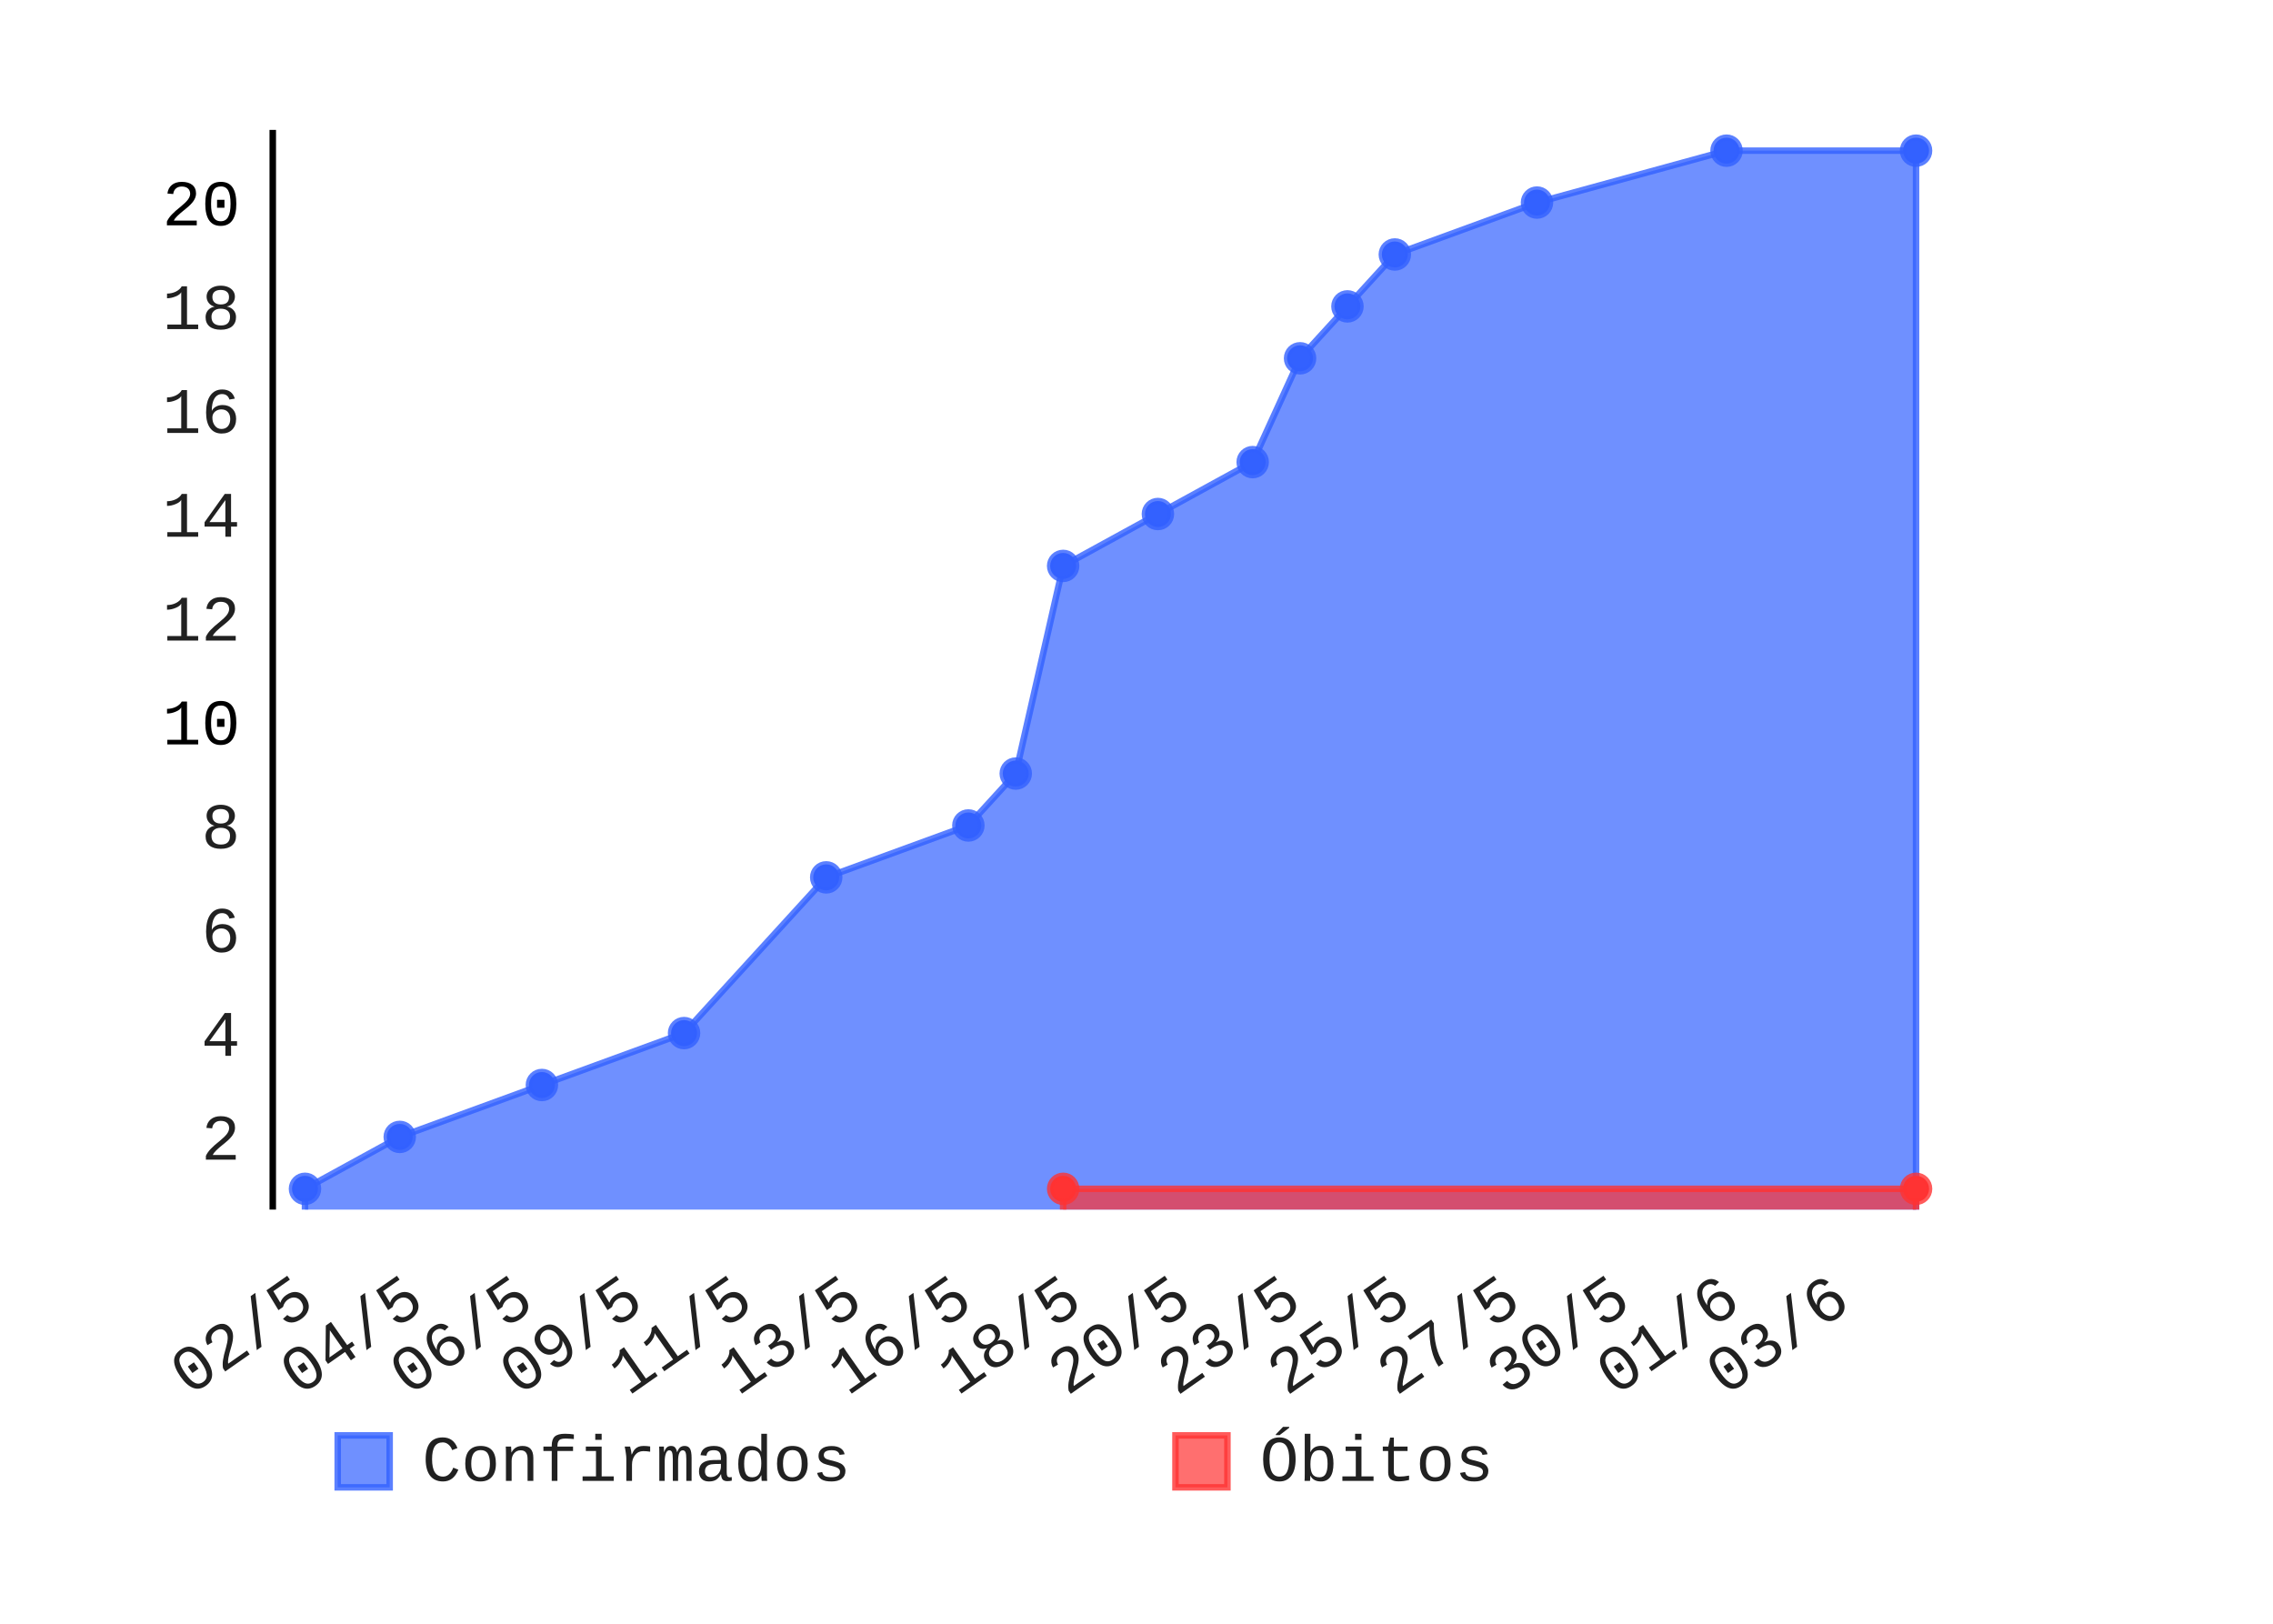
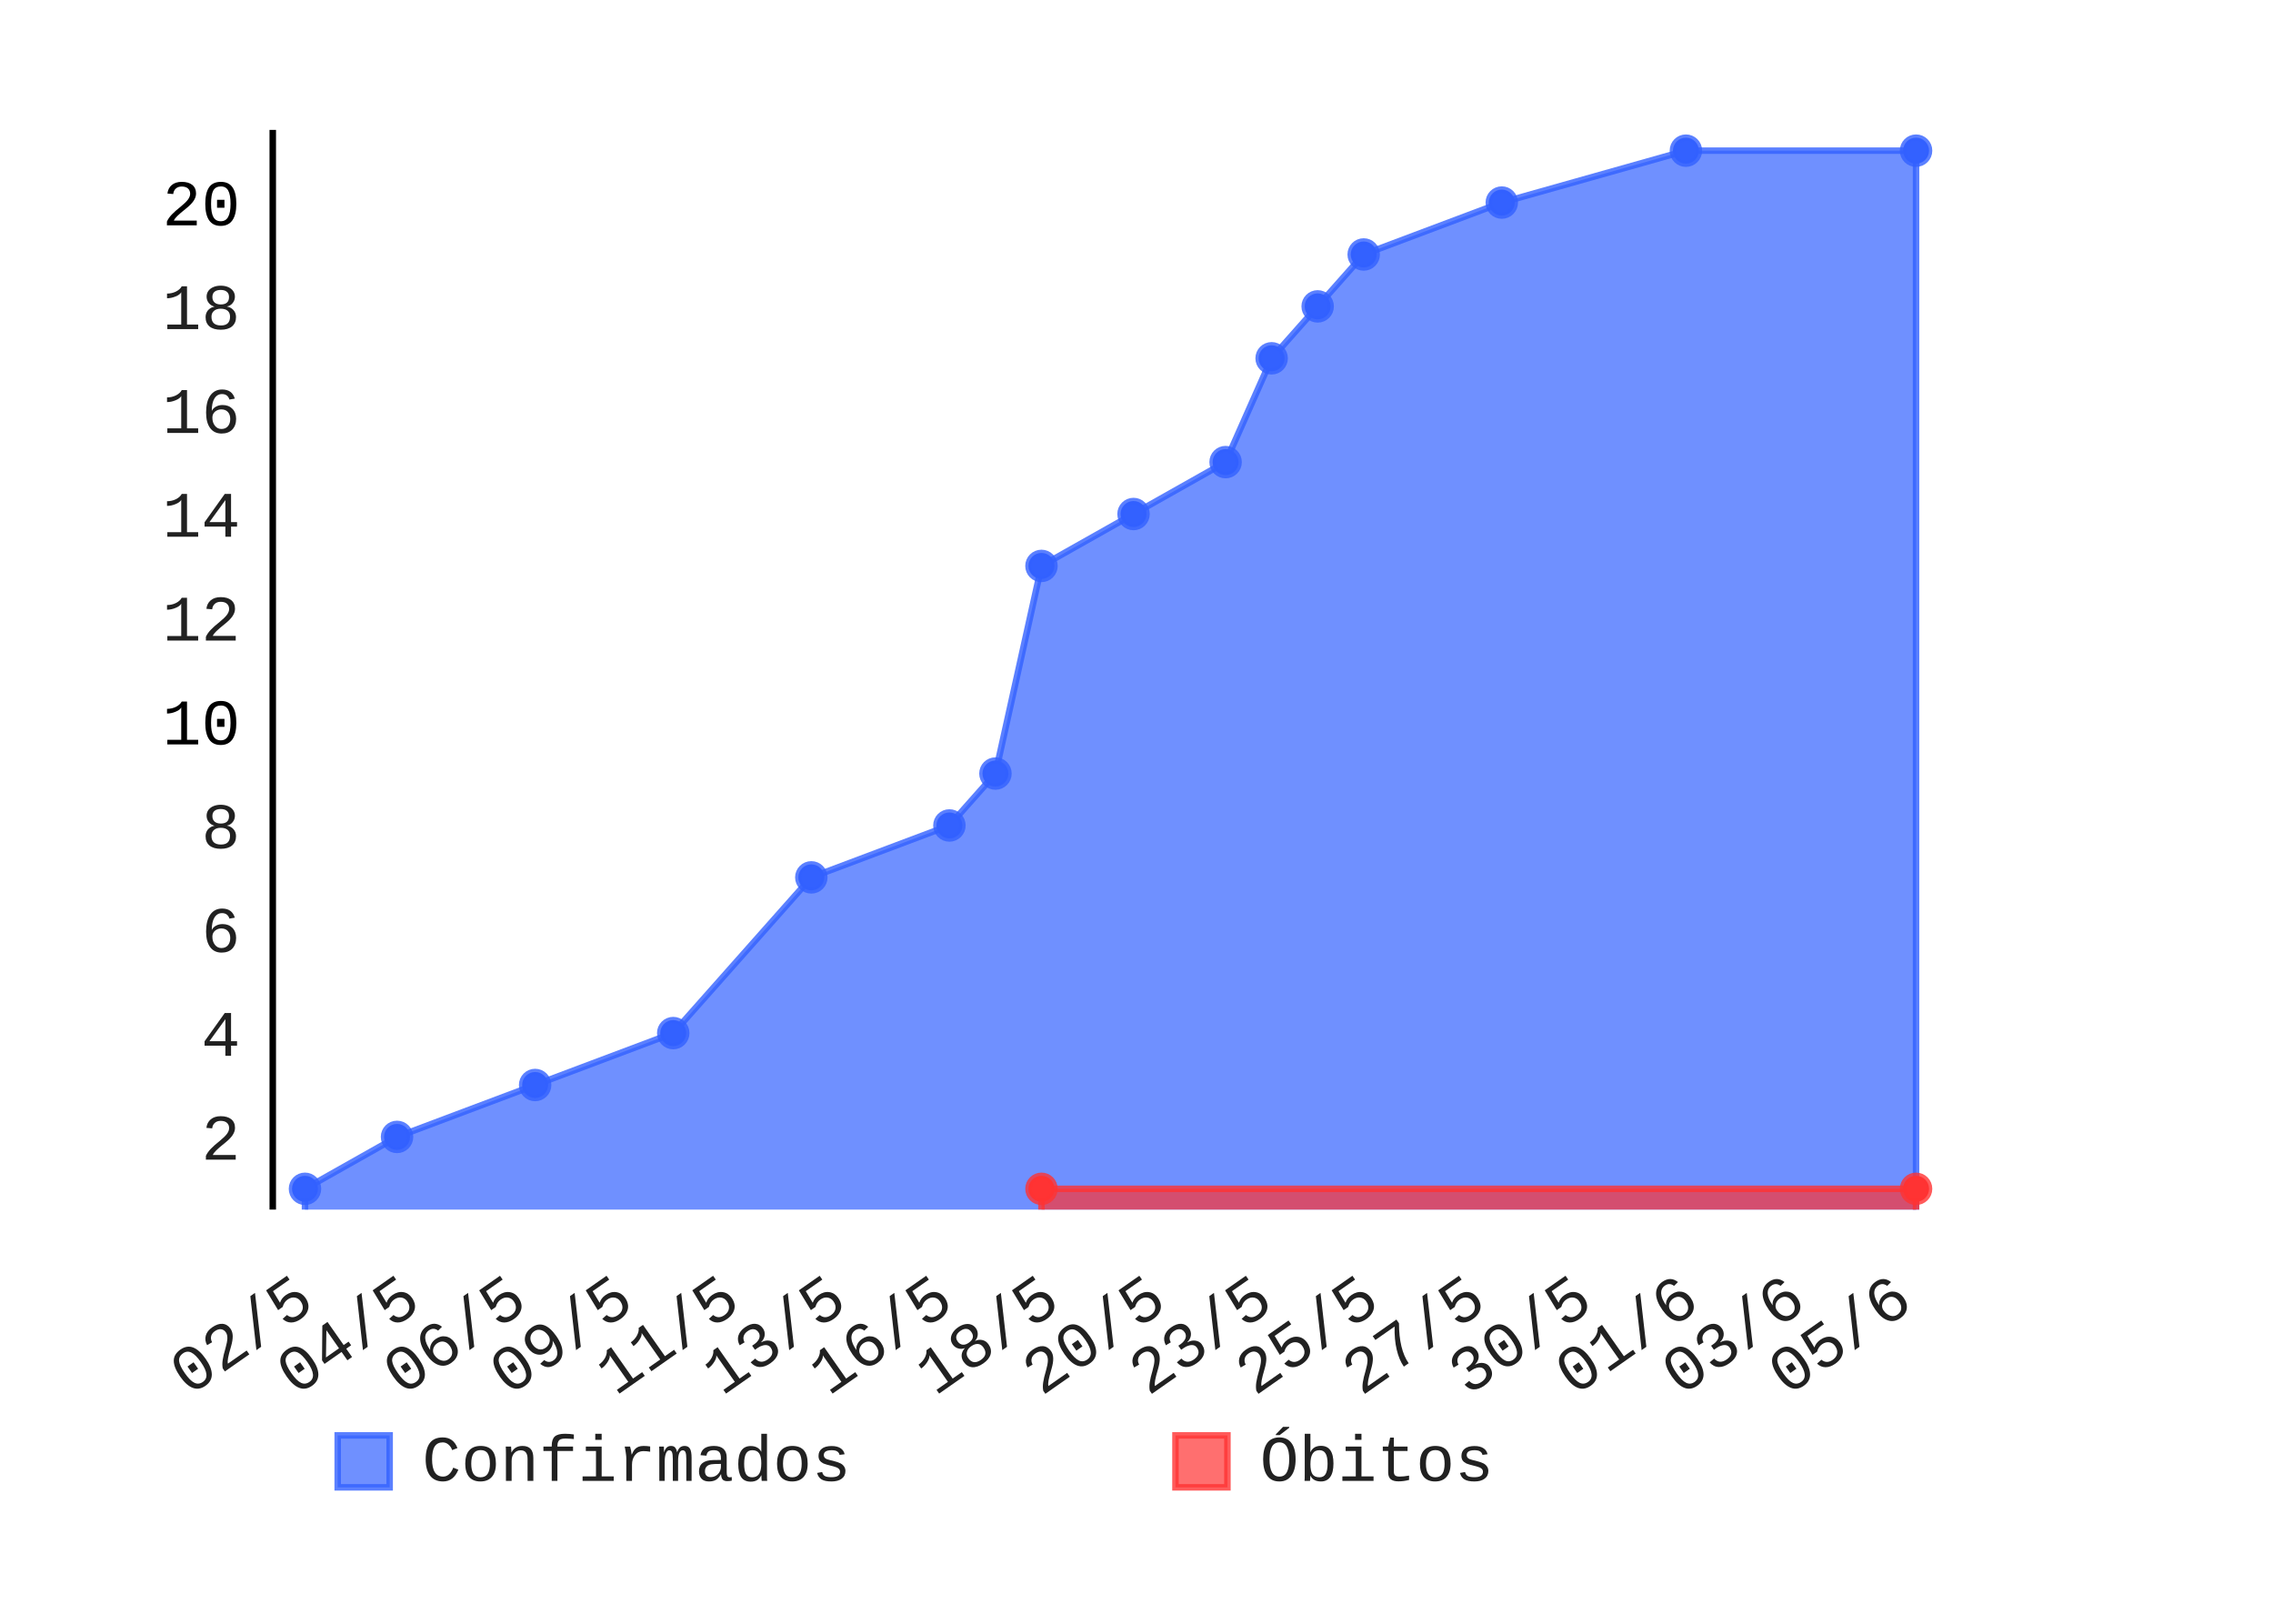
- <svg xmlns="http://www.w3.org/2000/svg" class="pygal-chart" height="250" id="chart-64f4fc90-0946-420b-b1c5-06f9ef8e9027" viewBox="0 0 350 250" width="350">
+ <svg xmlns="http://www.w3.org/2000/svg" class="pygal-chart" height="250" id="chart-6d88fd74-07fb-47cd-b2c7-d7df5e83c666" viewBox="0 0 350 250" width="350">
  <defs>
-     <style type="text/css">#chart-64f4fc90-0946-420b-b1c5-06f9ef8e9027{-webkit-user-select:none;-webkit-font-smoothing:antialiased;font-family:Consolas,"Liberation Mono",Menlo,Courier,monospace}#chart-64f4fc90-0946-420b-b1c5-06f9ef8e9027 .title{font-family:Consolas,"Liberation Mono",Menlo,Courier,monospace;font-size:8px}#chart-64f4fc90-0946-420b-b1c5-06f9ef8e9027 .legends .legend text{font-family:Consolas,"Liberation Mono",Menlo,Courier,monospace;font-size:10px}#chart-64f4fc90-0946-420b-b1c5-06f9ef8e9027 .axis text{font-family:Consolas,"Liberation Mono",Menlo,Courier,monospace;font-size:10px}#chart-64f4fc90-0946-420b-b1c5-06f9ef8e9027 .axis text.major{font-family:Consolas,"Liberation Mono",Menlo,Courier,monospace;font-size:10px}#chart-64f4fc90-0946-420b-b1c5-06f9ef8e9027 .text-overlay text.value{font-family:Consolas,"Liberation Mono",Menlo,Courier,monospace;font-size:16px}#chart-64f4fc90-0946-420b-b1c5-06f9ef8e9027 .text-overlay text.label{font-family:Consolas,"Liberation Mono",Menlo,Courier,monospace;font-size:10px}#chart-64f4fc90-0946-420b-b1c5-06f9ef8e9027 .tooltip{font-family:Consolas,"Liberation Mono",Menlo,Courier,monospace;font-size:12px}#chart-64f4fc90-0946-420b-b1c5-06f9ef8e9027 text.no_data{font-family:Consolas,"Liberation Mono",Menlo,Courier,monospace;font-size:64px}
- #chart-64f4fc90-0946-420b-b1c5-06f9ef8e9027{background-color:transparent}#chart-64f4fc90-0946-420b-b1c5-06f9ef8e9027 path,#chart-64f4fc90-0946-420b-b1c5-06f9ef8e9027 line,#chart-64f4fc90-0946-420b-b1c5-06f9ef8e9027 rect,#chart-64f4fc90-0946-420b-b1c5-06f9ef8e9027 circle{-webkit-transition:150ms;-moz-transition:150ms;transition:150ms}#chart-64f4fc90-0946-420b-b1c5-06f9ef8e9027 .graph &gt; .background{fill:transparent}#chart-64f4fc90-0946-420b-b1c5-06f9ef8e9027 .plot &gt; .background{fill:rgba(255,255,255,1)}#chart-64f4fc90-0946-420b-b1c5-06f9ef8e9027 .graph{fill:rgba(0,0,0,.87)}#chart-64f4fc90-0946-420b-b1c5-06f9ef8e9027 text.no_data{fill:rgba(0,0,0,1)}#chart-64f4fc90-0946-420b-b1c5-06f9ef8e9027 .title{fill:rgba(0,0,0,1)}#chart-64f4fc90-0946-420b-b1c5-06f9ef8e9027 .legends .legend text{fill:rgba(0,0,0,.87)}#chart-64f4fc90-0946-420b-b1c5-06f9ef8e9027 .legends .legend:hover text{fill:rgba(0,0,0,1)}#chart-64f4fc90-0946-420b-b1c5-06f9ef8e9027 .axis .line{stroke:rgba(0,0,0,1)}#chart-64f4fc90-0946-420b-b1c5-06f9ef8e9027 .axis .guide.line{stroke:rgba(0,0,0,.54)}#chart-64f4fc90-0946-420b-b1c5-06f9ef8e9027 .axis .major.line{stroke:rgba(0,0,0,.87)}#chart-64f4fc90-0946-420b-b1c5-06f9ef8e9027 .axis text.major{fill:rgba(0,0,0,1)}#chart-64f4fc90-0946-420b-b1c5-06f9ef8e9027 .axis.y .guides:hover .guide.line,#chart-64f4fc90-0946-420b-b1c5-06f9ef8e9027 .line-graph .axis.x .guides:hover .guide.line,#chart-64f4fc90-0946-420b-b1c5-06f9ef8e9027 .stackedline-graph .axis.x .guides:hover .guide.line,#chart-64f4fc90-0946-420b-b1c5-06f9ef8e9027 .xy-graph .axis.x .guides:hover .guide.line{stroke:rgba(0,0,0,1)}#chart-64f4fc90-0946-420b-b1c5-06f9ef8e9027 .axis .guides:hover text{fill:rgba(0,0,0,1)}#chart-64f4fc90-0946-420b-b1c5-06f9ef8e9027 .reactive{fill-opacity:.7;stroke-opacity:.8}#chart-64f4fc90-0946-420b-b1c5-06f9ef8e9027 .ci{stroke:rgba(0,0,0,.87)}#chart-64f4fc90-0946-420b-b1c5-06f9ef8e9027 .reactive.active,#chart-64f4fc90-0946-420b-b1c5-06f9ef8e9027 .active .reactive{fill-opacity:.8;stroke-opacity:.9;stroke-width:4}#chart-64f4fc90-0946-420b-b1c5-06f9ef8e9027 .ci .reactive.active{stroke-width:1.5}#chart-64f4fc90-0946-420b-b1c5-06f9ef8e9027 .series text{fill:rgba(0,0,0,1)}#chart-64f4fc90-0946-420b-b1c5-06f9ef8e9027 .tooltip rect{fill:rgba(255,255,255,1);stroke:rgba(0,0,0,1);-webkit-transition:opacity 150ms;-moz-transition:opacity 150ms;transition:opacity 150ms}#chart-64f4fc90-0946-420b-b1c5-06f9ef8e9027 .tooltip .label{fill:rgba(0,0,0,.87)}#chart-64f4fc90-0946-420b-b1c5-06f9ef8e9027 .tooltip .label{fill:rgba(0,0,0,.87)}#chart-64f4fc90-0946-420b-b1c5-06f9ef8e9027 .tooltip .legend{font-size:.8em;fill:rgba(0,0,0,.54)}#chart-64f4fc90-0946-420b-b1c5-06f9ef8e9027 .tooltip .x_label{font-size:.6em;fill:rgba(0,0,0,1)}#chart-64f4fc90-0946-420b-b1c5-06f9ef8e9027 .tooltip .xlink{font-size:.5em;text-decoration:underline}#chart-64f4fc90-0946-420b-b1c5-06f9ef8e9027 .tooltip .value{font-size:1.5em}#chart-64f4fc90-0946-420b-b1c5-06f9ef8e9027 .bound{font-size:.5em}#chart-64f4fc90-0946-420b-b1c5-06f9ef8e9027 .max-value{font-size:.75em;fill:rgba(0,0,0,.54)}#chart-64f4fc90-0946-420b-b1c5-06f9ef8e9027 .map-element{fill:rgba(255,255,255,1);stroke:rgba(0,0,0,.54) !important}#chart-64f4fc90-0946-420b-b1c5-06f9ef8e9027 .map-element .reactive{fill-opacity:inherit;stroke-opacity:inherit}#chart-64f4fc90-0946-420b-b1c5-06f9ef8e9027 .color-0,#chart-64f4fc90-0946-420b-b1c5-06f9ef8e9027 .color-0 a:visited{stroke:#3361FF;fill:#3361FF}#chart-64f4fc90-0946-420b-b1c5-06f9ef8e9027 .color-1,#chart-64f4fc90-0946-420b-b1c5-06f9ef8e9027 .color-1 a:visited{stroke:#FF3333;fill:#FF3333}#chart-64f4fc90-0946-420b-b1c5-06f9ef8e9027 .text-overlay .color-0 text{fill:black}#chart-64f4fc90-0946-420b-b1c5-06f9ef8e9027 .text-overlay .color-1 text{fill:black}
- #chart-64f4fc90-0946-420b-b1c5-06f9ef8e9027 text.no_data{text-anchor:middle}#chart-64f4fc90-0946-420b-b1c5-06f9ef8e9027 .guide.line{fill:none}#chart-64f4fc90-0946-420b-b1c5-06f9ef8e9027 .centered{text-anchor:middle}#chart-64f4fc90-0946-420b-b1c5-06f9ef8e9027 .title{text-anchor:middle}#chart-64f4fc90-0946-420b-b1c5-06f9ef8e9027 .legends .legend text{fill-opacity:1}#chart-64f4fc90-0946-420b-b1c5-06f9ef8e9027 .axis.x text{text-anchor:middle}#chart-64f4fc90-0946-420b-b1c5-06f9ef8e9027 .axis.x:not(.web) text[transform]{text-anchor:start}#chart-64f4fc90-0946-420b-b1c5-06f9ef8e9027 .axis.x:not(.web) text[transform].backwards{text-anchor:end}#chart-64f4fc90-0946-420b-b1c5-06f9ef8e9027 .axis.y text{text-anchor:end}#chart-64f4fc90-0946-420b-b1c5-06f9ef8e9027 .axis.y text[transform].backwards{text-anchor:start}#chart-64f4fc90-0946-420b-b1c5-06f9ef8e9027 .axis.y2 text{text-anchor:start}#chart-64f4fc90-0946-420b-b1c5-06f9ef8e9027 .axis.y2 text[transform].backwards{text-anchor:end}#chart-64f4fc90-0946-420b-b1c5-06f9ef8e9027 .axis .guide.line{stroke-dasharray:4,4}#chart-64f4fc90-0946-420b-b1c5-06f9ef8e9027 .axis .major.guide.line{stroke-dasharray:6,6}#chart-64f4fc90-0946-420b-b1c5-06f9ef8e9027 .horizontal .axis.y .guide.line,#chart-64f4fc90-0946-420b-b1c5-06f9ef8e9027 .horizontal .axis.y2 .guide.line,#chart-64f4fc90-0946-420b-b1c5-06f9ef8e9027 .vertical .axis.x .guide.line{opacity:0}#chart-64f4fc90-0946-420b-b1c5-06f9ef8e9027 .horizontal .axis.always_show .guide.line,#chart-64f4fc90-0946-420b-b1c5-06f9ef8e9027 .vertical .axis.always_show .guide.line{opacity:1 !important}#chart-64f4fc90-0946-420b-b1c5-06f9ef8e9027 .axis.y .guides:hover .guide.line,#chart-64f4fc90-0946-420b-b1c5-06f9ef8e9027 .axis.y2 .guides:hover .guide.line,#chart-64f4fc90-0946-420b-b1c5-06f9ef8e9027 .axis.x .guides:hover .guide.line{opacity:1}#chart-64f4fc90-0946-420b-b1c5-06f9ef8e9027 .axis .guides:hover text{opacity:1}#chart-64f4fc90-0946-420b-b1c5-06f9ef8e9027 .nofill{fill:none}#chart-64f4fc90-0946-420b-b1c5-06f9ef8e9027 .subtle-fill{fill-opacity:.2}#chart-64f4fc90-0946-420b-b1c5-06f9ef8e9027 .dot{stroke-width:1px;fill-opacity:1}#chart-64f4fc90-0946-420b-b1c5-06f9ef8e9027 .dot.active{stroke-width:5px}#chart-64f4fc90-0946-420b-b1c5-06f9ef8e9027 .dot.negative{fill:transparent}#chart-64f4fc90-0946-420b-b1c5-06f9ef8e9027 text,#chart-64f4fc90-0946-420b-b1c5-06f9ef8e9027 tspan{stroke:none !important}#chart-64f4fc90-0946-420b-b1c5-06f9ef8e9027 .series text.active{opacity:1}#chart-64f4fc90-0946-420b-b1c5-06f9ef8e9027 .tooltip rect{fill-opacity:.95;stroke-width:.5}#chart-64f4fc90-0946-420b-b1c5-06f9ef8e9027 .tooltip text{fill-opacity:1}#chart-64f4fc90-0946-420b-b1c5-06f9ef8e9027 .showable{visibility:hidden}#chart-64f4fc90-0946-420b-b1c5-06f9ef8e9027 .showable.shown{visibility:visible}#chart-64f4fc90-0946-420b-b1c5-06f9ef8e9027 .gauge-background{fill:rgba(229,229,229,1);stroke:none}#chart-64f4fc90-0946-420b-b1c5-06f9ef8e9027 .bg-lines{stroke:transparent;stroke-width:2px}</style>
+     <style type="text/css">#chart-6d88fd74-07fb-47cd-b2c7-d7df5e83c666{-webkit-user-select:none;-webkit-font-smoothing:antialiased;font-family:Consolas,"Liberation Mono",Menlo,Courier,monospace}#chart-6d88fd74-07fb-47cd-b2c7-d7df5e83c666 .title{font-family:Consolas,"Liberation Mono",Menlo,Courier,monospace;font-size:8px}#chart-6d88fd74-07fb-47cd-b2c7-d7df5e83c666 .legends .legend text{font-family:Consolas,"Liberation Mono",Menlo,Courier,monospace;font-size:10px}#chart-6d88fd74-07fb-47cd-b2c7-d7df5e83c666 .axis text{font-family:Consolas,"Liberation Mono",Menlo,Courier,monospace;font-size:10px}#chart-6d88fd74-07fb-47cd-b2c7-d7df5e83c666 .axis text.major{font-family:Consolas,"Liberation Mono",Menlo,Courier,monospace;font-size:10px}#chart-6d88fd74-07fb-47cd-b2c7-d7df5e83c666 .text-overlay text.value{font-family:Consolas,"Liberation Mono",Menlo,Courier,monospace;font-size:16px}#chart-6d88fd74-07fb-47cd-b2c7-d7df5e83c666 .text-overlay text.label{font-family:Consolas,"Liberation Mono",Menlo,Courier,monospace;font-size:10px}#chart-6d88fd74-07fb-47cd-b2c7-d7df5e83c666 .tooltip{font-family:Consolas,"Liberation Mono",Menlo,Courier,monospace;font-size:12px}#chart-6d88fd74-07fb-47cd-b2c7-d7df5e83c666 text.no_data{font-family:Consolas,"Liberation Mono",Menlo,Courier,monospace;font-size:64px}
+ #chart-6d88fd74-07fb-47cd-b2c7-d7df5e83c666{background-color:transparent}#chart-6d88fd74-07fb-47cd-b2c7-d7df5e83c666 path,#chart-6d88fd74-07fb-47cd-b2c7-d7df5e83c666 line,#chart-6d88fd74-07fb-47cd-b2c7-d7df5e83c666 rect,#chart-6d88fd74-07fb-47cd-b2c7-d7df5e83c666 circle{-webkit-transition:150ms;-moz-transition:150ms;transition:150ms}#chart-6d88fd74-07fb-47cd-b2c7-d7df5e83c666 .graph &gt; .background{fill:transparent}#chart-6d88fd74-07fb-47cd-b2c7-d7df5e83c666 .plot &gt; .background{fill:rgba(255,255,255,1)}#chart-6d88fd74-07fb-47cd-b2c7-d7df5e83c666 .graph{fill:rgba(0,0,0,.87)}#chart-6d88fd74-07fb-47cd-b2c7-d7df5e83c666 text.no_data{fill:rgba(0,0,0,1)}#chart-6d88fd74-07fb-47cd-b2c7-d7df5e83c666 .title{fill:rgba(0,0,0,1)}#chart-6d88fd74-07fb-47cd-b2c7-d7df5e83c666 .legends .legend text{fill:rgba(0,0,0,.87)}#chart-6d88fd74-07fb-47cd-b2c7-d7df5e83c666 .legends .legend:hover text{fill:rgba(0,0,0,1)}#chart-6d88fd74-07fb-47cd-b2c7-d7df5e83c666 .axis .line{stroke:rgba(0,0,0,1)}#chart-6d88fd74-07fb-47cd-b2c7-d7df5e83c666 .axis .guide.line{stroke:rgba(0,0,0,.54)}#chart-6d88fd74-07fb-47cd-b2c7-d7df5e83c666 .axis .major.line{stroke:rgba(0,0,0,.87)}#chart-6d88fd74-07fb-47cd-b2c7-d7df5e83c666 .axis text.major{fill:rgba(0,0,0,1)}#chart-6d88fd74-07fb-47cd-b2c7-d7df5e83c666 .axis.y .guides:hover .guide.line,#chart-6d88fd74-07fb-47cd-b2c7-d7df5e83c666 .line-graph .axis.x .guides:hover .guide.line,#chart-6d88fd74-07fb-47cd-b2c7-d7df5e83c666 .stackedline-graph .axis.x .guides:hover .guide.line,#chart-6d88fd74-07fb-47cd-b2c7-d7df5e83c666 .xy-graph .axis.x .guides:hover .guide.line{stroke:rgba(0,0,0,1)}#chart-6d88fd74-07fb-47cd-b2c7-d7df5e83c666 .axis .guides:hover text{fill:rgba(0,0,0,1)}#chart-6d88fd74-07fb-47cd-b2c7-d7df5e83c666 .reactive{fill-opacity:.7;stroke-opacity:.8}#chart-6d88fd74-07fb-47cd-b2c7-d7df5e83c666 .ci{stroke:rgba(0,0,0,.87)}#chart-6d88fd74-07fb-47cd-b2c7-d7df5e83c666 .reactive.active,#chart-6d88fd74-07fb-47cd-b2c7-d7df5e83c666 .active .reactive{fill-opacity:.8;stroke-opacity:.9;stroke-width:4}#chart-6d88fd74-07fb-47cd-b2c7-d7df5e83c666 .ci .reactive.active{stroke-width:1.5}#chart-6d88fd74-07fb-47cd-b2c7-d7df5e83c666 .series text{fill:rgba(0,0,0,1)}#chart-6d88fd74-07fb-47cd-b2c7-d7df5e83c666 .tooltip rect{fill:rgba(255,255,255,1);stroke:rgba(0,0,0,1);-webkit-transition:opacity 150ms;-moz-transition:opacity 150ms;transition:opacity 150ms}#chart-6d88fd74-07fb-47cd-b2c7-d7df5e83c666 .tooltip .label{fill:rgba(0,0,0,.87)}#chart-6d88fd74-07fb-47cd-b2c7-d7df5e83c666 .tooltip .label{fill:rgba(0,0,0,.87)}#chart-6d88fd74-07fb-47cd-b2c7-d7df5e83c666 .tooltip .legend{font-size:.8em;fill:rgba(0,0,0,.54)}#chart-6d88fd74-07fb-47cd-b2c7-d7df5e83c666 .tooltip .x_label{font-size:.6em;fill:rgba(0,0,0,1)}#chart-6d88fd74-07fb-47cd-b2c7-d7df5e83c666 .tooltip .xlink{font-size:.5em;text-decoration:underline}#chart-6d88fd74-07fb-47cd-b2c7-d7df5e83c666 .tooltip .value{font-size:1.5em}#chart-6d88fd74-07fb-47cd-b2c7-d7df5e83c666 .bound{font-size:.5em}#chart-6d88fd74-07fb-47cd-b2c7-d7df5e83c666 .max-value{font-size:.75em;fill:rgba(0,0,0,.54)}#chart-6d88fd74-07fb-47cd-b2c7-d7df5e83c666 .map-element{fill:rgba(255,255,255,1);stroke:rgba(0,0,0,.54) !important}#chart-6d88fd74-07fb-47cd-b2c7-d7df5e83c666 .map-element .reactive{fill-opacity:inherit;stroke-opacity:inherit}#chart-6d88fd74-07fb-47cd-b2c7-d7df5e83c666 .color-0,#chart-6d88fd74-07fb-47cd-b2c7-d7df5e83c666 .color-0 a:visited{stroke:#3361FF;fill:#3361FF}#chart-6d88fd74-07fb-47cd-b2c7-d7df5e83c666 .color-1,#chart-6d88fd74-07fb-47cd-b2c7-d7df5e83c666 .color-1 a:visited{stroke:#FF3333;fill:#FF3333}#chart-6d88fd74-07fb-47cd-b2c7-d7df5e83c666 .text-overlay .color-0 text{fill:black}#chart-6d88fd74-07fb-47cd-b2c7-d7df5e83c666 .text-overlay .color-1 text{fill:black}
+ #chart-6d88fd74-07fb-47cd-b2c7-d7df5e83c666 text.no_data{text-anchor:middle}#chart-6d88fd74-07fb-47cd-b2c7-d7df5e83c666 .guide.line{fill:none}#chart-6d88fd74-07fb-47cd-b2c7-d7df5e83c666 .centered{text-anchor:middle}#chart-6d88fd74-07fb-47cd-b2c7-d7df5e83c666 .title{text-anchor:middle}#chart-6d88fd74-07fb-47cd-b2c7-d7df5e83c666 .legends .legend text{fill-opacity:1}#chart-6d88fd74-07fb-47cd-b2c7-d7df5e83c666 .axis.x text{text-anchor:middle}#chart-6d88fd74-07fb-47cd-b2c7-d7df5e83c666 .axis.x:not(.web) text[transform]{text-anchor:start}#chart-6d88fd74-07fb-47cd-b2c7-d7df5e83c666 .axis.x:not(.web) text[transform].backwards{text-anchor:end}#chart-6d88fd74-07fb-47cd-b2c7-d7df5e83c666 .axis.y text{text-anchor:end}#chart-6d88fd74-07fb-47cd-b2c7-d7df5e83c666 .axis.y text[transform].backwards{text-anchor:start}#chart-6d88fd74-07fb-47cd-b2c7-d7df5e83c666 .axis.y2 text{text-anchor:start}#chart-6d88fd74-07fb-47cd-b2c7-d7df5e83c666 .axis.y2 text[transform].backwards{text-anchor:end}#chart-6d88fd74-07fb-47cd-b2c7-d7df5e83c666 .axis .guide.line{stroke-dasharray:4,4}#chart-6d88fd74-07fb-47cd-b2c7-d7df5e83c666 .axis .major.guide.line{stroke-dasharray:6,6}#chart-6d88fd74-07fb-47cd-b2c7-d7df5e83c666 .horizontal .axis.y .guide.line,#chart-6d88fd74-07fb-47cd-b2c7-d7df5e83c666 .horizontal .axis.y2 .guide.line,#chart-6d88fd74-07fb-47cd-b2c7-d7df5e83c666 .vertical .axis.x .guide.line{opacity:0}#chart-6d88fd74-07fb-47cd-b2c7-d7df5e83c666 .horizontal .axis.always_show .guide.line,#chart-6d88fd74-07fb-47cd-b2c7-d7df5e83c666 .vertical .axis.always_show .guide.line{opacity:1 !important}#chart-6d88fd74-07fb-47cd-b2c7-d7df5e83c666 .axis.y .guides:hover .guide.line,#chart-6d88fd74-07fb-47cd-b2c7-d7df5e83c666 .axis.y2 .guides:hover .guide.line,#chart-6d88fd74-07fb-47cd-b2c7-d7df5e83c666 .axis.x .guides:hover .guide.line{opacity:1}#chart-6d88fd74-07fb-47cd-b2c7-d7df5e83c666 .axis .guides:hover text{opacity:1}#chart-6d88fd74-07fb-47cd-b2c7-d7df5e83c666 .nofill{fill:none}#chart-6d88fd74-07fb-47cd-b2c7-d7df5e83c666 .subtle-fill{fill-opacity:.2}#chart-6d88fd74-07fb-47cd-b2c7-d7df5e83c666 .dot{stroke-width:1px;fill-opacity:1}#chart-6d88fd74-07fb-47cd-b2c7-d7df5e83c666 .dot.active{stroke-width:5px}#chart-6d88fd74-07fb-47cd-b2c7-d7df5e83c666 .dot.negative{fill:transparent}#chart-6d88fd74-07fb-47cd-b2c7-d7df5e83c666 text,#chart-6d88fd74-07fb-47cd-b2c7-d7df5e83c666 tspan{stroke:none !important}#chart-6d88fd74-07fb-47cd-b2c7-d7df5e83c666 .series text.active{opacity:1}#chart-6d88fd74-07fb-47cd-b2c7-d7df5e83c666 .tooltip rect{fill-opacity:.95;stroke-width:.5}#chart-6d88fd74-07fb-47cd-b2c7-d7df5e83c666 .tooltip text{fill-opacity:1}#chart-6d88fd74-07fb-47cd-b2c7-d7df5e83c666 .showable{visibility:hidden}#chart-6d88fd74-07fb-47cd-b2c7-d7df5e83c666 .showable.shown{visibility:visible}#chart-6d88fd74-07fb-47cd-b2c7-d7df5e83c666 .gauge-background{fill:rgba(229,229,229,1);stroke:none}#chart-6d88fd74-07fb-47cd-b2c7-d7df5e83c666 .bg-lines{stroke:transparent;stroke-width:2px}</style>
  </defs>
  <g class="graph datetimeline-graph vertical">
    <rect class="background" height="250" width="350" x="0" y="0" />
    <g class="plot" transform="translate(42, 20)">
      <rect class="background" height="166.234" width="258.0" x="0" y="0" />
      <g class="axis y">
        <g class="guides">
          <text class="" x="-5" y="158.545">2</text>
        </g>
        <g class="guides">
          <text class="" x="-5" y="142.561">4</text>
        </g>
        <g class="guides">
          <text class="" x="-5" y="126.577">6</text>
        </g>
        <g class="guides">
          <text class="" x="-5" y="110.593">8</text>
        </g>
        <g class="guides">
          <text class="major" x="-5" y="94.609">10</text>
        </g>
        <g class="guides">
          <text class="" x="-5" y="78.625">12</text>
        </g>
        <g class="guides">
          <text class="" x="-5" y="62.641">14</text>
        </g>
        <g class="guides">
          <text class="" x="-5" y="46.657">16</text>
        </g>
        <g class="guides">
          <text class="" x="-5" y="30.673">18</text>
        </g>
        <g class="guides">
          <text class="major" x="-5" y="14.689">20</text>
        </g>
      </g>
      <g class="axis x">
        <path class="line" d="M0 0 v166.234" />
        <g class="guides">
-           <path class="guide line" d="M6.853 0 v166.234" />
-           <text class="backwards" transform="rotate(325 6.853193 181.2342)" x="6.853" y="181.234">02/5</text>
+           <path class="guide line" d="M6.799 0 v166.234" />
+           <text class="backwards" transform="rotate(325 6.799145 181.2342)" x="6.799" y="181.234">02/5</text>
        </g>
        <g class="guides">
-           <path class="guide line" d="M23.743 0 v166.234" />
-           <text class="backwards" transform="rotate(325 23.74296 181.2342)" x="23.743" y="181.234">04/5</text>
+           <path class="guide line" d="M23.206 0 v166.234" />
+           <text class="backwards" transform="rotate(325 23.20635 181.2342)" x="23.206" y="181.234">04/5</text>
        </g>
        <g class="guides">
-           <path class="guide line" d="M40.633 0 v166.234" />
-           <text class="backwards" transform="rotate(325 40.63273 181.2342)" x="40.633" y="181.234">06/5</text>
+           <path class="guide line" d="M39.614 0 v166.234" />
+           <text class="backwards" transform="rotate(325 39.61355 181.2342)" x="39.614" y="181.234">06/5</text>
        </g>
        <g class="guides">
-           <path class="guide line" d="M57.522 0 v166.234" />
-           <text class="backwards" transform="rotate(325 57.5225 181.2342)" x="57.522" y="181.234">09/5</text>
+           <path class="guide line" d="M56.021 0 v166.234" />
+           <text class="backwards" transform="rotate(325 56.02076 181.2342)" x="56.021" y="181.234">09/5</text>
        </g>
        <g class="guides">
-           <path class="guide line" d="M74.412 0 v166.234" />
-           <text class="backwards" transform="rotate(325 74.41227 181.2342)" x="74.412" y="181.234">11/5</text>
+           <path class="guide line" d="M72.428 0 v166.234" />
+           <text class="backwards" transform="rotate(325 72.42796 181.2342)" x="72.428" y="181.234">11/5</text>
        </g>
        <g class="guides">
-           <path class="guide line" d="M91.302 0 v166.234" />
-           <text class="backwards" transform="rotate(325 91.30204 181.2342)" x="91.302" y="181.234">13/5</text>
+           <path class="guide line" d="M88.835 0 v166.234" />
+           <text class="backwards" transform="rotate(325 88.83517 181.2342)" x="88.835" y="181.234">13/5</text>
        </g>
        <g class="guides">
-           <path class="guide line" d="M108.192 0 v166.234" />
-           <text class="backwards" transform="rotate(325 108.1918 181.2342)" x="108.192" y="181.234">16/5</text>
+           <path class="guide line" d="M105.242 0 v166.234" />
+           <text class="backwards" transform="rotate(325 105.2424 181.2342)" x="105.242" y="181.234">16/5</text>
        </g>
        <g class="guides">
-           <path class="guide line" d="M125.082 0 v166.234" />
-           <text class="backwards" transform="rotate(325 125.0816 181.2342)" x="125.082" y="181.234">18/5</text>
+           <path class="guide line" d="M121.65 0 v166.234" />
+           <text class="backwards" transform="rotate(325 121.6496 181.2342)" x="121.65" y="181.234">18/5</text>
        </g>
        <g class="guides">
-           <path class="guide line" d="M141.971 0 v166.234" />
-           <text class="backwards" transform="rotate(325 141.9713 181.2342)" x="141.971" y="181.234">20/5</text>
+           <path class="guide line" d="M138.057 0 v166.234" />
+           <text class="backwards" transform="rotate(325 138.0568 181.2342)" x="138.057" y="181.234">20/5</text>
        </g>
        <g class="guides">
-           <path class="guide line" d="M158.861 0 v166.234" />
-           <text class="backwards" transform="rotate(325 158.8611 181.2342)" x="158.861" y="181.234">23/5</text>
+           <path class="guide line" d="M154.464 0 v166.234" />
+           <text class="backwards" transform="rotate(325 154.464 181.2342)" x="154.464" y="181.234">23/5</text>
        </g>
        <g class="guides">
-           <path class="guide line" d="M175.751 0 v166.234" />
-           <text class="backwards" transform="rotate(325 175.7509 181.2342)" x="175.751" y="181.234">25/5</text>
+           <path class="guide line" d="M170.871 0 v166.234" />
+           <text class="backwards" transform="rotate(325 170.8712 181.2342)" x="170.871" y="181.234">25/5</text>
        </g>
        <g class="guides">
-           <path class="guide line" d="M192.641 0 v166.234" />
-           <text class="backwards" transform="rotate(325 192.6406 181.2342)" x="192.641" y="181.234">27/5</text>
+           <path class="guide line" d="M187.278 0 v166.234" />
+           <text class="backwards" transform="rotate(325 187.2784 181.2342)" x="187.278" y="181.234">27/5</text>
        </g>
        <g class="guides">
-           <path class="guide line" d="M209.53 0 v166.234" />
-           <text class="backwards" transform="rotate(325 209.5304 181.2342)" x="209.53" y="181.234">30/5</text>
+           <path class="guide line" d="M203.686 0 v166.234" />
+           <text class="backwards" transform="rotate(325 203.6856 181.2342)" x="203.686" y="181.234">30/5</text>
        </g>
        <g class="guides">
-           <path class="guide line" d="M226.42 0 v166.234" />
-           <text class="backwards" transform="rotate(325 226.4202 181.2342)" x="226.42" y="181.234">01/6</text>
+           <path class="guide line" d="M220.093 0 v166.234" />
+           <text class="backwards" transform="rotate(325 220.0928 181.2342)" x="220.093" y="181.234">01/6</text>
        </g>
        <g class="guides">
-           <path class="guide line" d="M243.31 0 v166.234" />
-           <text class="backwards" transform="rotate(325 243.31 181.2342)" x="243.31" y="181.234">03/6</text>
+           <path class="guide line" d="M236.5 0 v166.234" />
+           <text class="backwards" transform="rotate(325 236.5 181.2342)" x="236.5" y="181.234">03/6</text>
+         </g>
+         <g class="guides">
+           <path class="guide line" d="M252.907 0 v166.234" />
+           <text class="backwards" transform="rotate(325 252.9072 181.2342)" x="252.907" y="181.234">05/6</text>
        </g>
      </g>
      <g class="series serie-0 color-0">
-         <path class="line reactive" d="M4.962 166.234 L4.962 163.037 19.554 155.045 41.443 147.053 63.333 139.061 85.222 115.085 107.111 107.093 114.407 99.101 121.704 67.133 136.296 59.141 150.889 51.149 158.186 35.165 165.482 27.173 172.778 19.181 194.667 11.189 223.853 3.197 253.038 3.197 253.038 166.234" />
+         <path class="line reactive" d="M4.962 166.234 L4.962 163.037 19.137 155.045 40.401 147.053 61.665 139.061 82.929 115.085 104.192 107.093 111.28 99.101 118.368 67.133 132.544 59.141 146.72 51.149 153.808 35.165 160.896 27.173 167.984 19.181 189.247 11.189 217.599 3.197 253.038 3.197 253.038 166.234" />
      </g>
      <g class="series serie-1 color-1">
-         <path class="line reactive" d="M121.704 166.234 L121.704 163.037 253.038 163.037 253.038 166.234" />
+         <path class="line reactive" d="M118.368 166.234 L118.368 163.037 253.038 163.037 253.038 166.234" />
      </g>
    </g>
    <g class="titles" />
    <g class="plot overlay" transform="translate(42, 20)">
      <g class="series serie-0 color-0">
        <g class="dots">
          <circle class="dot reactive tooltip-trigger" cx="4.962" cy="163.037" r="2" />
        </g>
        <g class="dots">
-           <circle class="dot reactive tooltip-trigger" cx="19.554" cy="155.045" r="2" />
+           <circle class="dot reactive tooltip-trigger" cx="19.137" cy="155.045" r="2" />
        </g>
        <g class="dots">
-           <circle class="dot reactive tooltip-trigger" cx="41.443" cy="147.053" r="2" />
+           <circle class="dot reactive tooltip-trigger" cx="40.401" cy="147.053" r="2" />
        </g>
        <g class="dots">
-           <circle class="dot reactive tooltip-trigger" cx="63.333" cy="139.061" r="2" />
+           <circle class="dot reactive tooltip-trigger" cx="61.665" cy="139.061" r="2" />
        </g>
        <g class="dots">
-           <circle class="dot reactive tooltip-trigger" cx="85.222" cy="115.085" r="2" />
+           <circle class="dot reactive tooltip-trigger" cx="82.929" cy="115.085" r="2" />
        </g>
        <g class="dots">
-           <circle class="dot reactive tooltip-trigger" cx="107.111" cy="107.093" r="2" />
+           <circle class="dot reactive tooltip-trigger" cx="104.192" cy="107.093" r="2" />
        </g>
        <g class="dots">
-           <circle class="dot reactive tooltip-trigger" cx="114.407" cy="99.101" r="2" />
+           <circle class="dot reactive tooltip-trigger" cx="111.28" cy="99.101" r="2" />
        </g>
        <g class="dots">
-           <circle class="dot reactive tooltip-trigger" cx="121.704" cy="67.133" r="2" />
+           <circle class="dot reactive tooltip-trigger" cx="118.368" cy="67.133" r="2" />
        </g>
        <g class="dots">
-           <circle class="dot reactive tooltip-trigger" cx="136.296" cy="59.141" r="2" />
+           <circle class="dot reactive tooltip-trigger" cx="132.544" cy="59.141" r="2" />
        </g>
        <g class="dots">
-           <circle class="dot reactive tooltip-trigger" cx="150.889" cy="51.149" r="2" />
+           <circle class="dot reactive tooltip-trigger" cx="146.72" cy="51.149" r="2" />
        </g>
        <g class="dots">
-           <circle class="dot reactive tooltip-trigger" cx="158.186" cy="35.165" r="2" />
+           <circle class="dot reactive tooltip-trigger" cx="153.808" cy="35.165" r="2" />
        </g>
        <g class="dots">
-           <circle class="dot reactive tooltip-trigger" cx="165.482" cy="27.173" r="2" />
+           <circle class="dot reactive tooltip-trigger" cx="160.896" cy="27.173" r="2" />
        </g>
        <g class="dots">
-           <circle class="dot reactive tooltip-trigger" cx="172.778" cy="19.181" r="2" />
+           <circle class="dot reactive tooltip-trigger" cx="167.984" cy="19.181" r="2" />
        </g>
        <g class="dots">
-           <circle class="dot reactive tooltip-trigger" cx="194.667" cy="11.189" r="2" />
+           <circle class="dot reactive tooltip-trigger" cx="189.247" cy="11.189" r="2" />
        </g>
        <g class="dots">
-           <circle class="dot reactive tooltip-trigger" cx="223.853" cy="3.197" r="2" />
+           <circle class="dot reactive tooltip-trigger" cx="217.599" cy="3.197" r="2" />
        </g>
        <g class="dots">
          <circle class="dot reactive tooltip-trigger" cx="253.038" cy="3.197" r="2" />
        </g>
      </g>
      <g class="series serie-1 color-1">
        <g class="dots">
-           <circle class="dot reactive tooltip-trigger" cx="121.704" cy="163.037" r="2" />
+           <circle class="dot reactive tooltip-trigger" cx="118.368" cy="163.037" r="2" />
        </g>
        <g class="dots">
          <circle class="dot reactive tooltip-trigger" cx="253.038" cy="163.037" r="2" />
        </g>
      </g>
    </g>
    <g class="plot text-overlay" transform="translate(42, 20)">
      <g class="series serie-0 color-0" />
      <g class="series serie-1 color-1" />
    </g>
    <g class="plot tooltip-overlay" transform="translate(42, 20)">
      <g class="tooltip" style="opacity: 0" transform="translate(0 0)">
        <rect class="tooltip-box" height="0" rx="10" ry="10" width="0" />
        <g class="text" />
      </g>
    </g>
    <g class="legends" transform="translate(52, 220)">
      <g class="legend reactive activate-serie" id="activate-serie-0">
        <rect class="color-0 reactive" height="8" width="8" x="0.0" y="1.0" />
        <text x="13.0" y="8.0">Confirmados</text>
      </g>
      <g class="legend reactive activate-serie" id="activate-serie-1">
        <rect class="color-1 reactive" height="8" width="8" x="129.0" y="1.0" />
        <text x="142.0" y="8.0">Óbitos</text>
      </g>
    </g>
  </g>
</svg>
